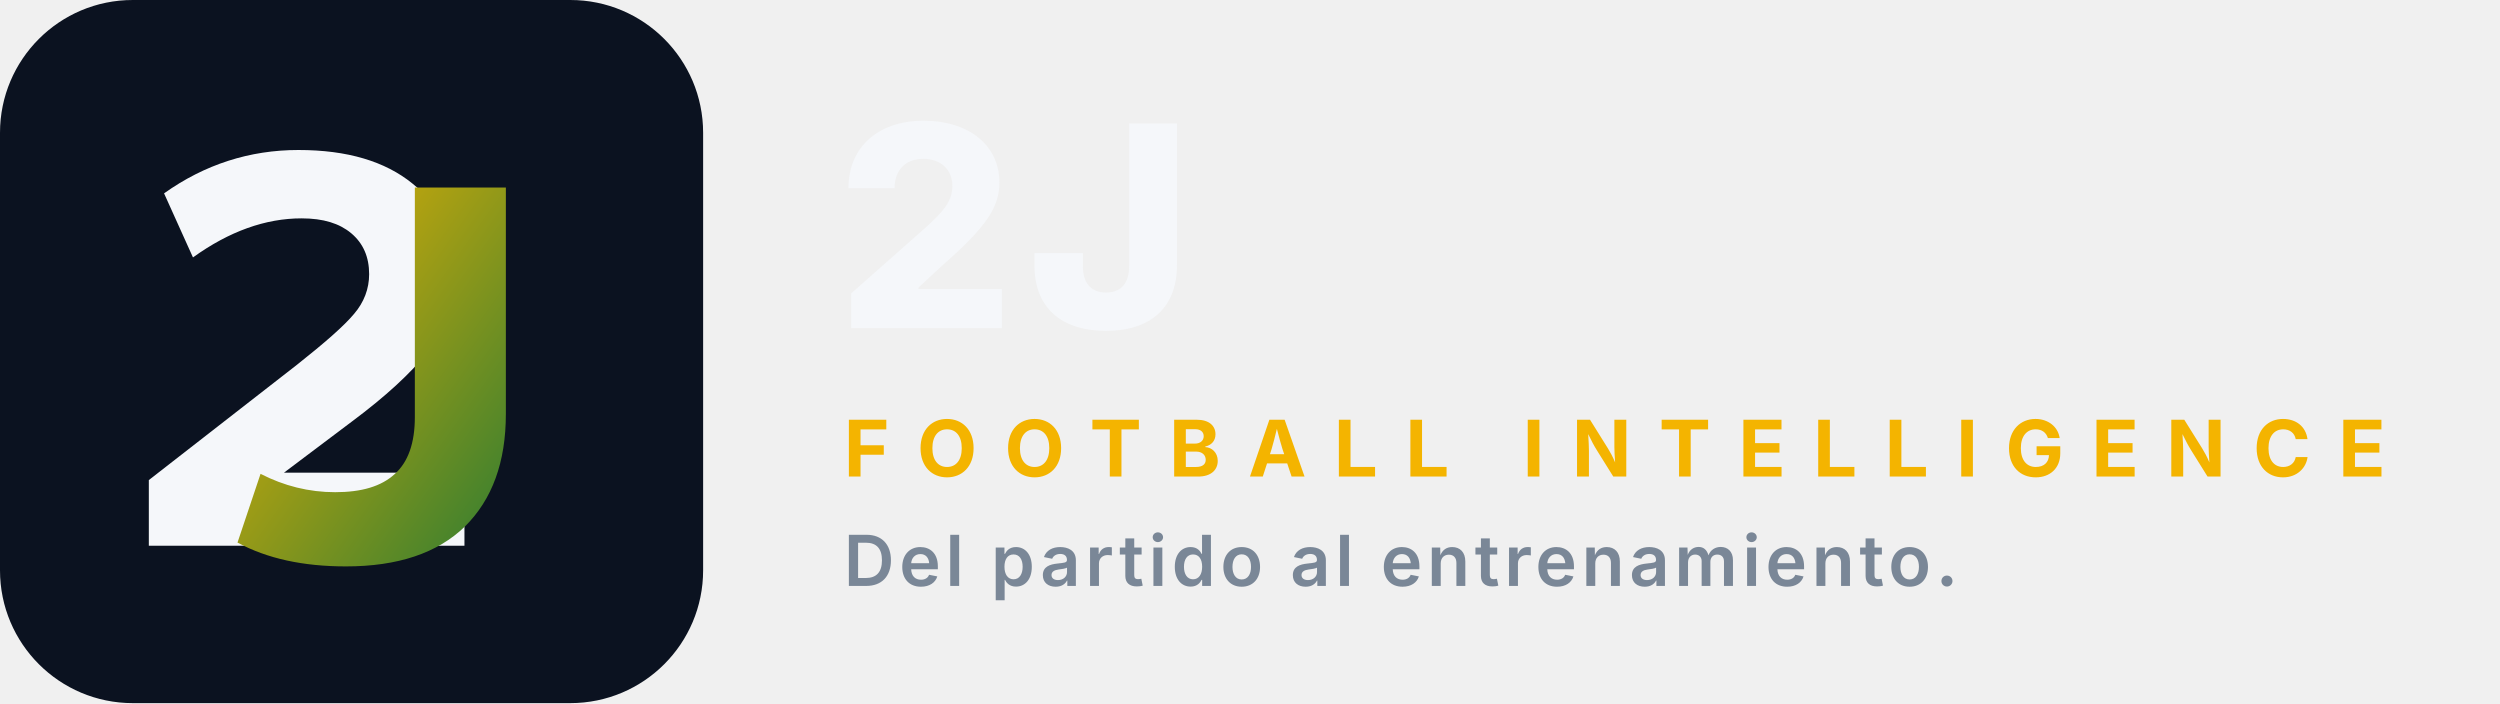
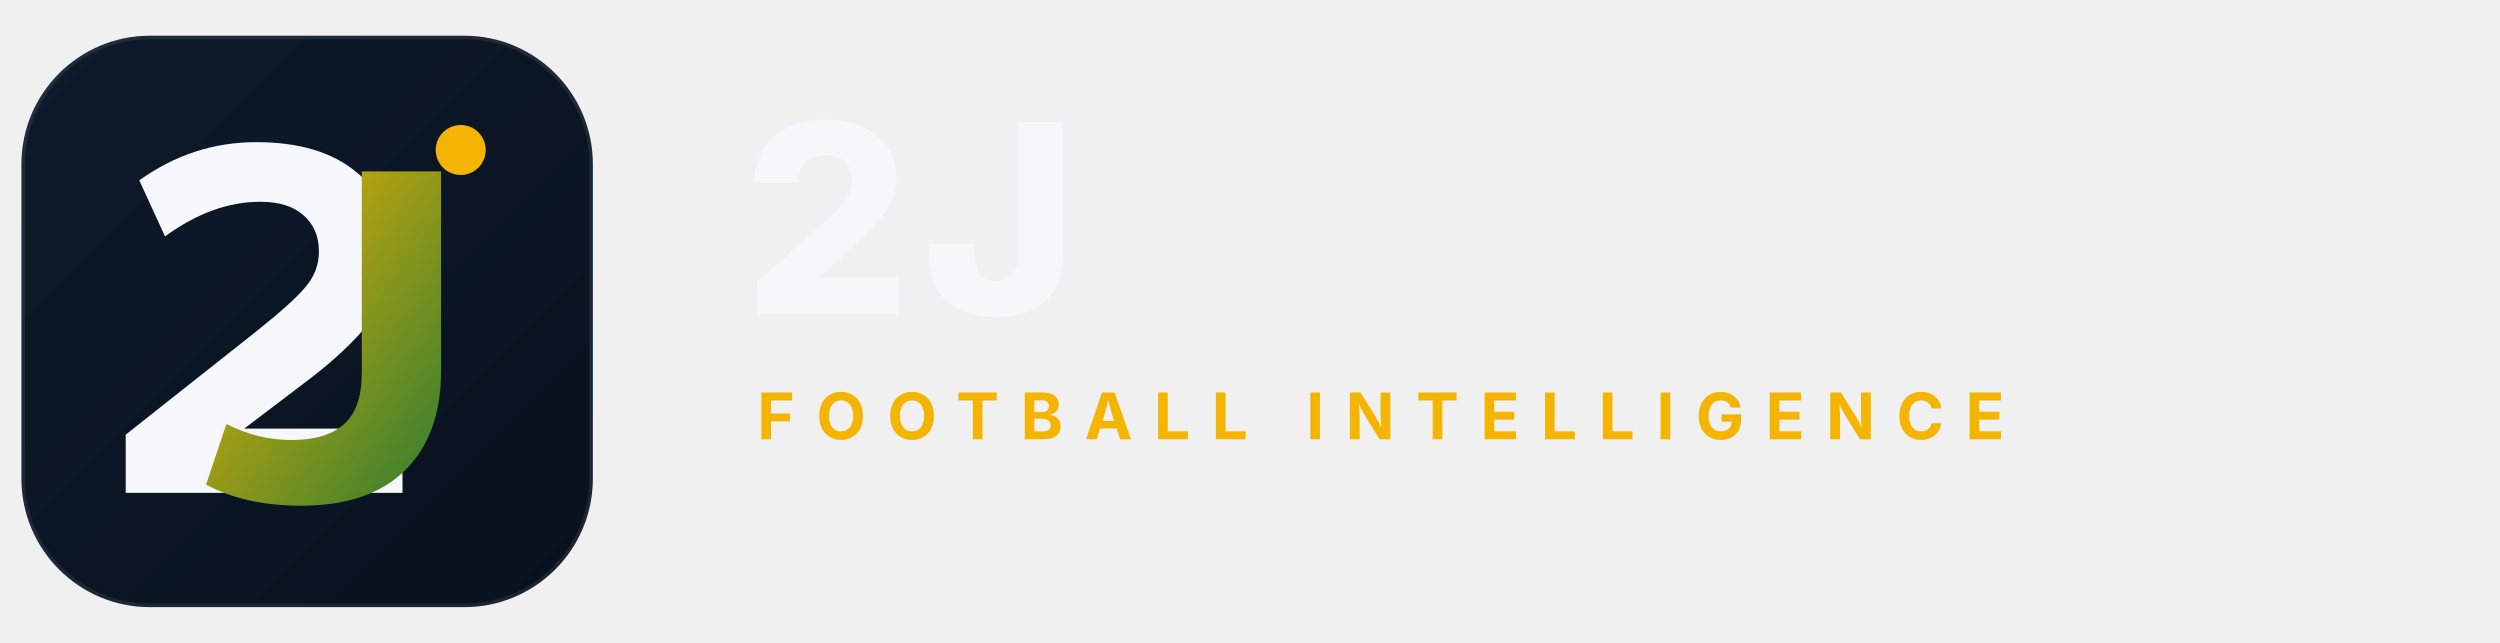
- <svg xmlns="http://www.w3.org/2000/svg" viewBox="0 0 640 180" role="img" aria-labelledby="title desc">
+ <svg xmlns="http://www.w3.org/2000/svg" viewBox="0 0 700 180" role="img" aria-labelledby="title desc">
  <defs>
+     <linearGradient id="tile" x1="0" y1="0" x2="1" y2="1">
+       <stop offset="0%" stop-color="#0E1A2C" />
+       <stop offset="100%" stop-color="#08111D" />
+     </linearGradient>
    <linearGradient id="accent" x1="0" y1="0" x2="1" y2="1">
      <stop offset="0%" stop-color="#F4B400" />
      <stop offset="100%" stop-color="#2F7D32" />
    </linearGradient>
  </defs>
-   <rect width="180" height="180" rx="34" fill="#0B1220" />
-   <path d="M42 49.5c10.4-7.4 21.9-11.1 34.4-11.1 12.5 0 22.2 2.9 29.2 8.6 7.1 5.7 10.7 13.4 10.7 23.1 0 7.9-2.3 14.6-6.8 20-4.4 5.5-10.8 11.4-19.4 17.8L72.7 121h46.2v18.7H38.1v-16.8L76 93.4c7.2-5.7 12.1-10 14.6-13 2.6-3 3.9-6.5 3.9-10.2 0-4.4-1.5-7.9-4.6-10.5-3-2.5-7.1-3.8-12.7-3.8-9.2 0-18.5 3.3-27.8 10L42 49.5Z" fill="#F5F7FA" />
-   <path d="M129.5 48v58c0 12.3-3.5 21.9-10.5 28.8-7 6.8-17.2 10.2-30.4 10.2-11 0-20.2-2-27.8-6.1l5.9-17.6c6 3.1 12.4 4.7 19.1 4.7 6.8 0 11.8-1.5 15.2-4.6 3.5-3.1 5.2-8 5.2-14.6V48h23.3Z" fill="url(#accent)" />
-   <text x="214" y="84" fill="#F5F7FA" font-family="Inter,Segoe UI,Arial,sans-serif" font-size="72" font-weight="800" letter-spacing="3">2J</text>
-   <text x="216" y="122" fill="#F4B400" font-family="Inter,Segoe UI,Arial,sans-serif" font-size="20" font-weight="700" letter-spacing="7">FOOTBALL INTELLIGENCE</text>
-   <text x="216" y="150" fill="#7A8797" font-family="Inter,Segoe UI,Arial,sans-serif" font-size="18" font-weight="600" letter-spacing="1.2">Del partido al entrenamiento.</text>
+   <rect x="6" y="10" width="160" height="160" rx="36" fill="url(#tile)" />
+   <rect x="6.5" y="10.5" width="159" height="159" rx="35.5" fill="none" stroke="#FFFFFF" stroke-opacity=".08" />
+   <path d="M39 50.5c9.9-7.1 20.8-10.7 32.8-10.7 11.9 0 21.3 2.8 28 8.4 6.8 5.5 10.2 13 10.2 22.5 0 7.7-2.2 14.2-6.5 19.5-4.2 5.3-10.3 11.1-18.5 17.2L68.4 120h44.3v18H35.2v-16.3L71.5 93c6.9-5.5 11.6-9.7 14-12.6 2.5-2.9 3.8-6.2 3.8-10 0-4.3-1.5-7.7-4.4-10.2-2.9-2.5-6.8-3.7-12.1-3.7-8.8 0-17.7 3.2-26.6 9.7L39 50.5Z" fill="#F5F7FA" />
+   <path d="M123.5 48v55.9c0 11.9-3.4 21.2-10.1 27.8-6.7 6.6-16.4 9.9-29.1 9.9-10.5 0-19.3-2-26.6-5.9l5.7-17c5.8 3 11.8 4.5 18.3 4.5 6.5 0 11.3-1.5 14.6-4.4 3.3-3 5-7.7 5-14.2V48h22.2Z" fill="url(#accent)" />
+   <circle cx="129" cy="42" r="7" fill="#F4B400" />
+   <text x="208" y="88" fill="#F5F7FA" font-family="Avenir Next, Inter, Segoe UI, Arial, sans-serif" font-size="74" font-weight="800" letter-spacing="3">2J</text>
+   <text x="212" y="123" fill="#F4B400" font-family="Avenir Next, Inter, Segoe UI, Arial, sans-serif" font-size="18" font-weight="700" letter-spacing="6">FOOTBALL INTELLIGENCE</text>
</svg>
